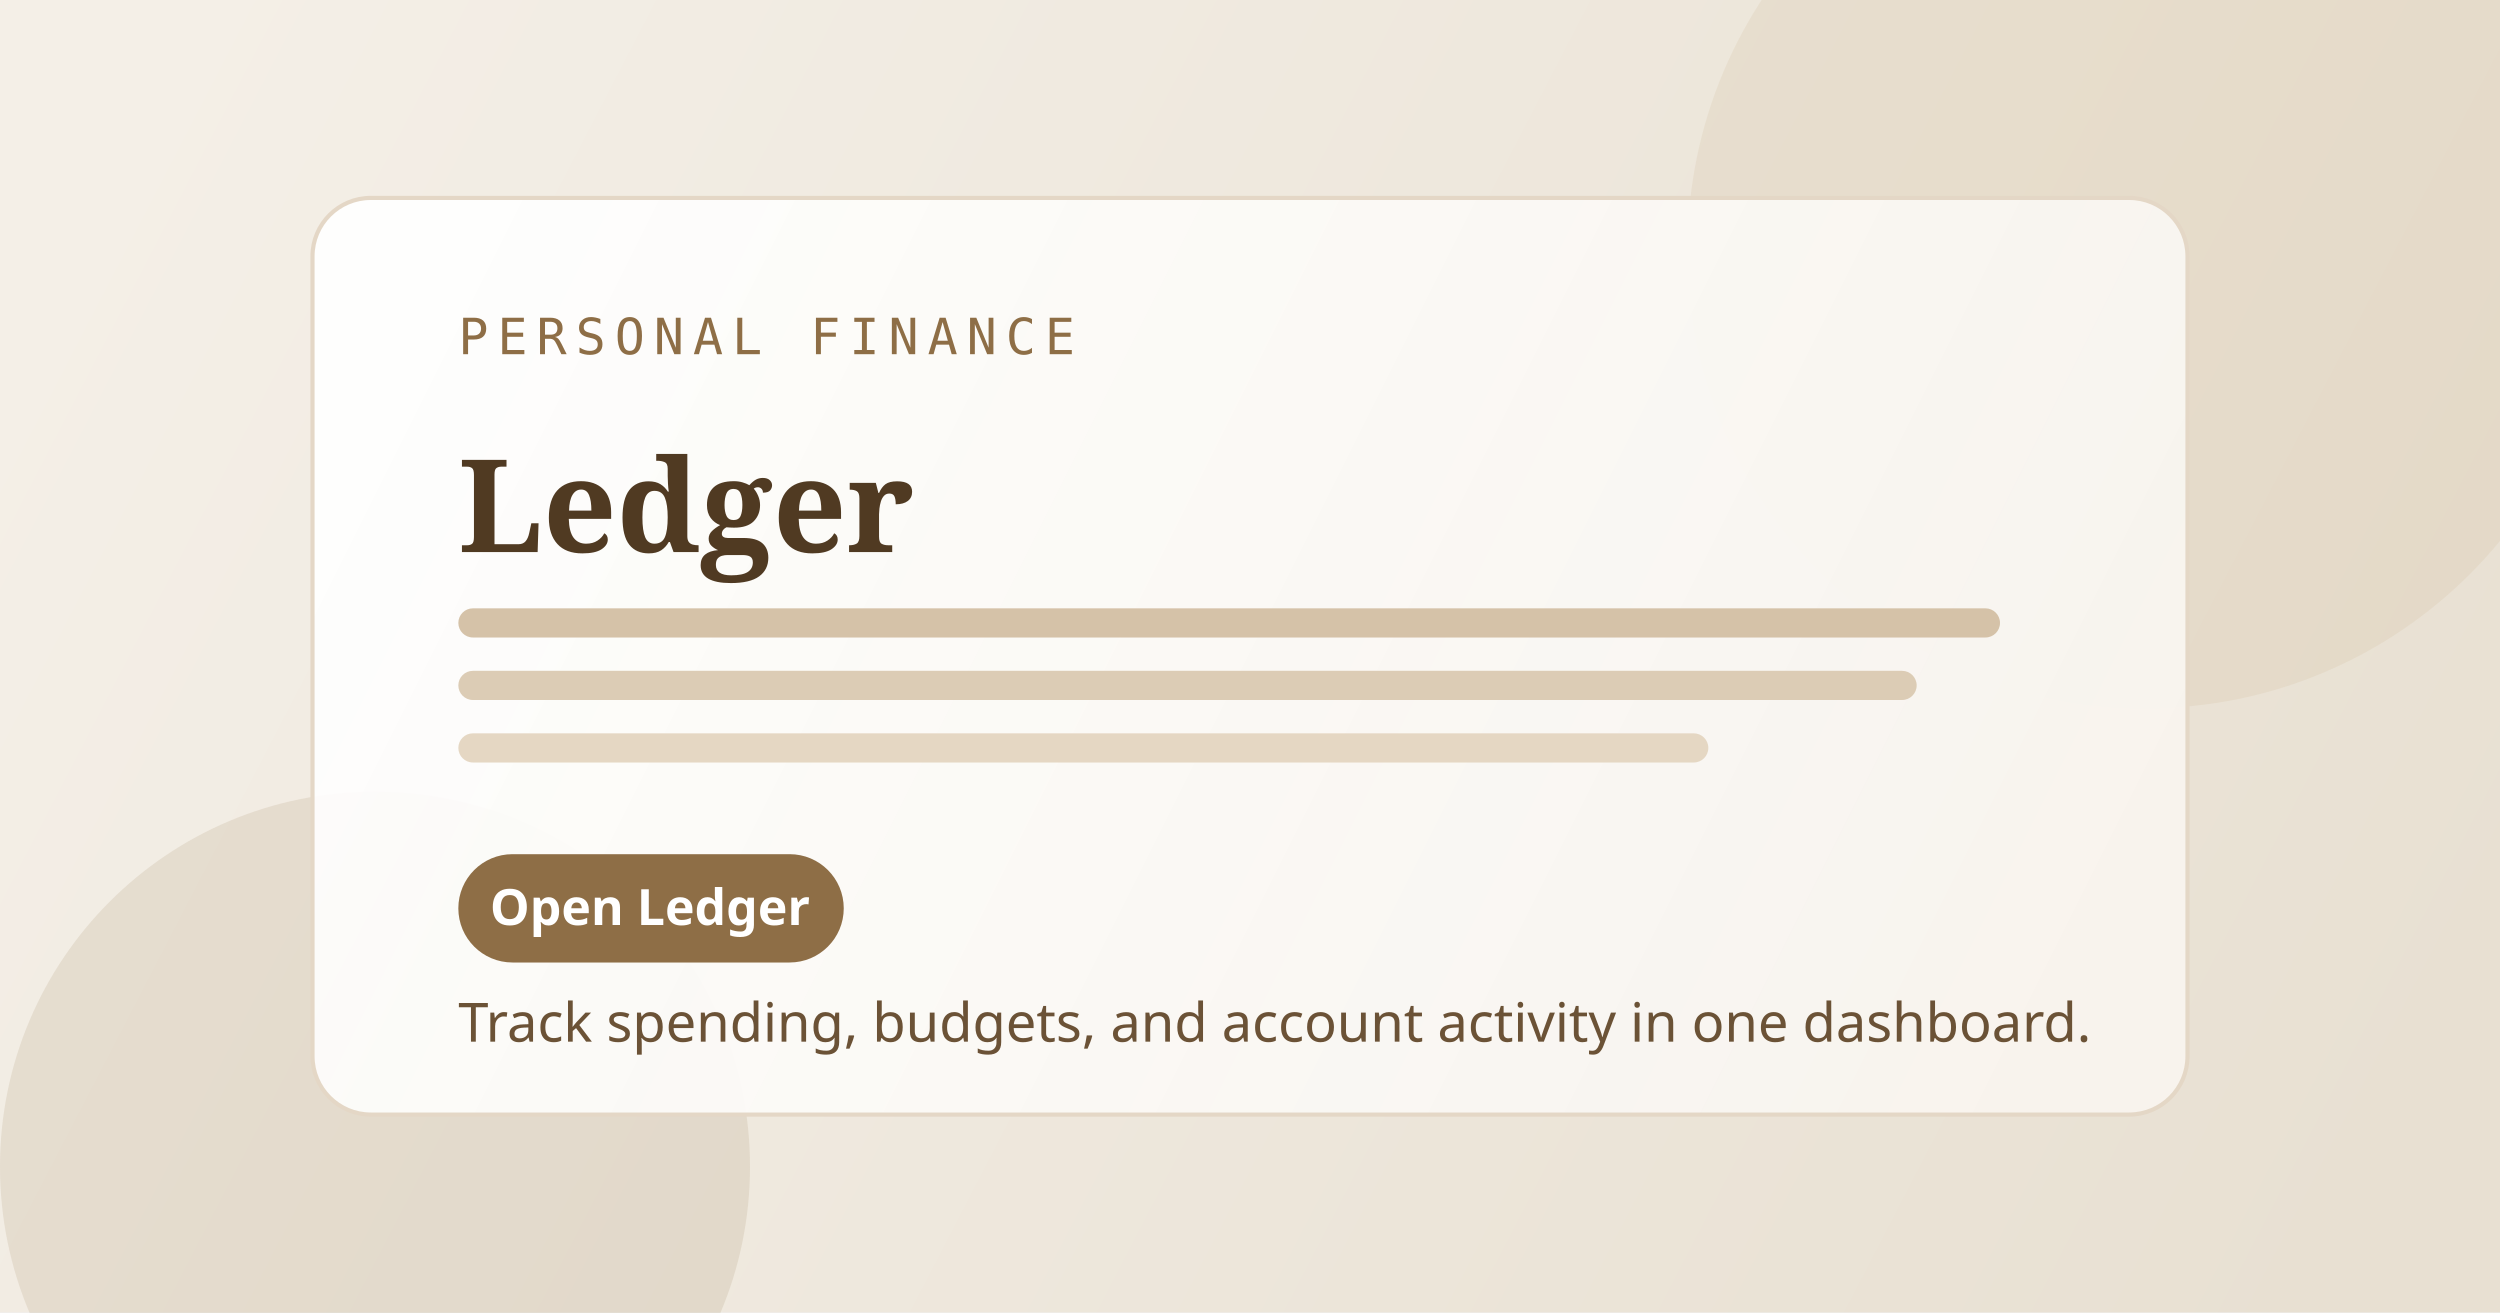
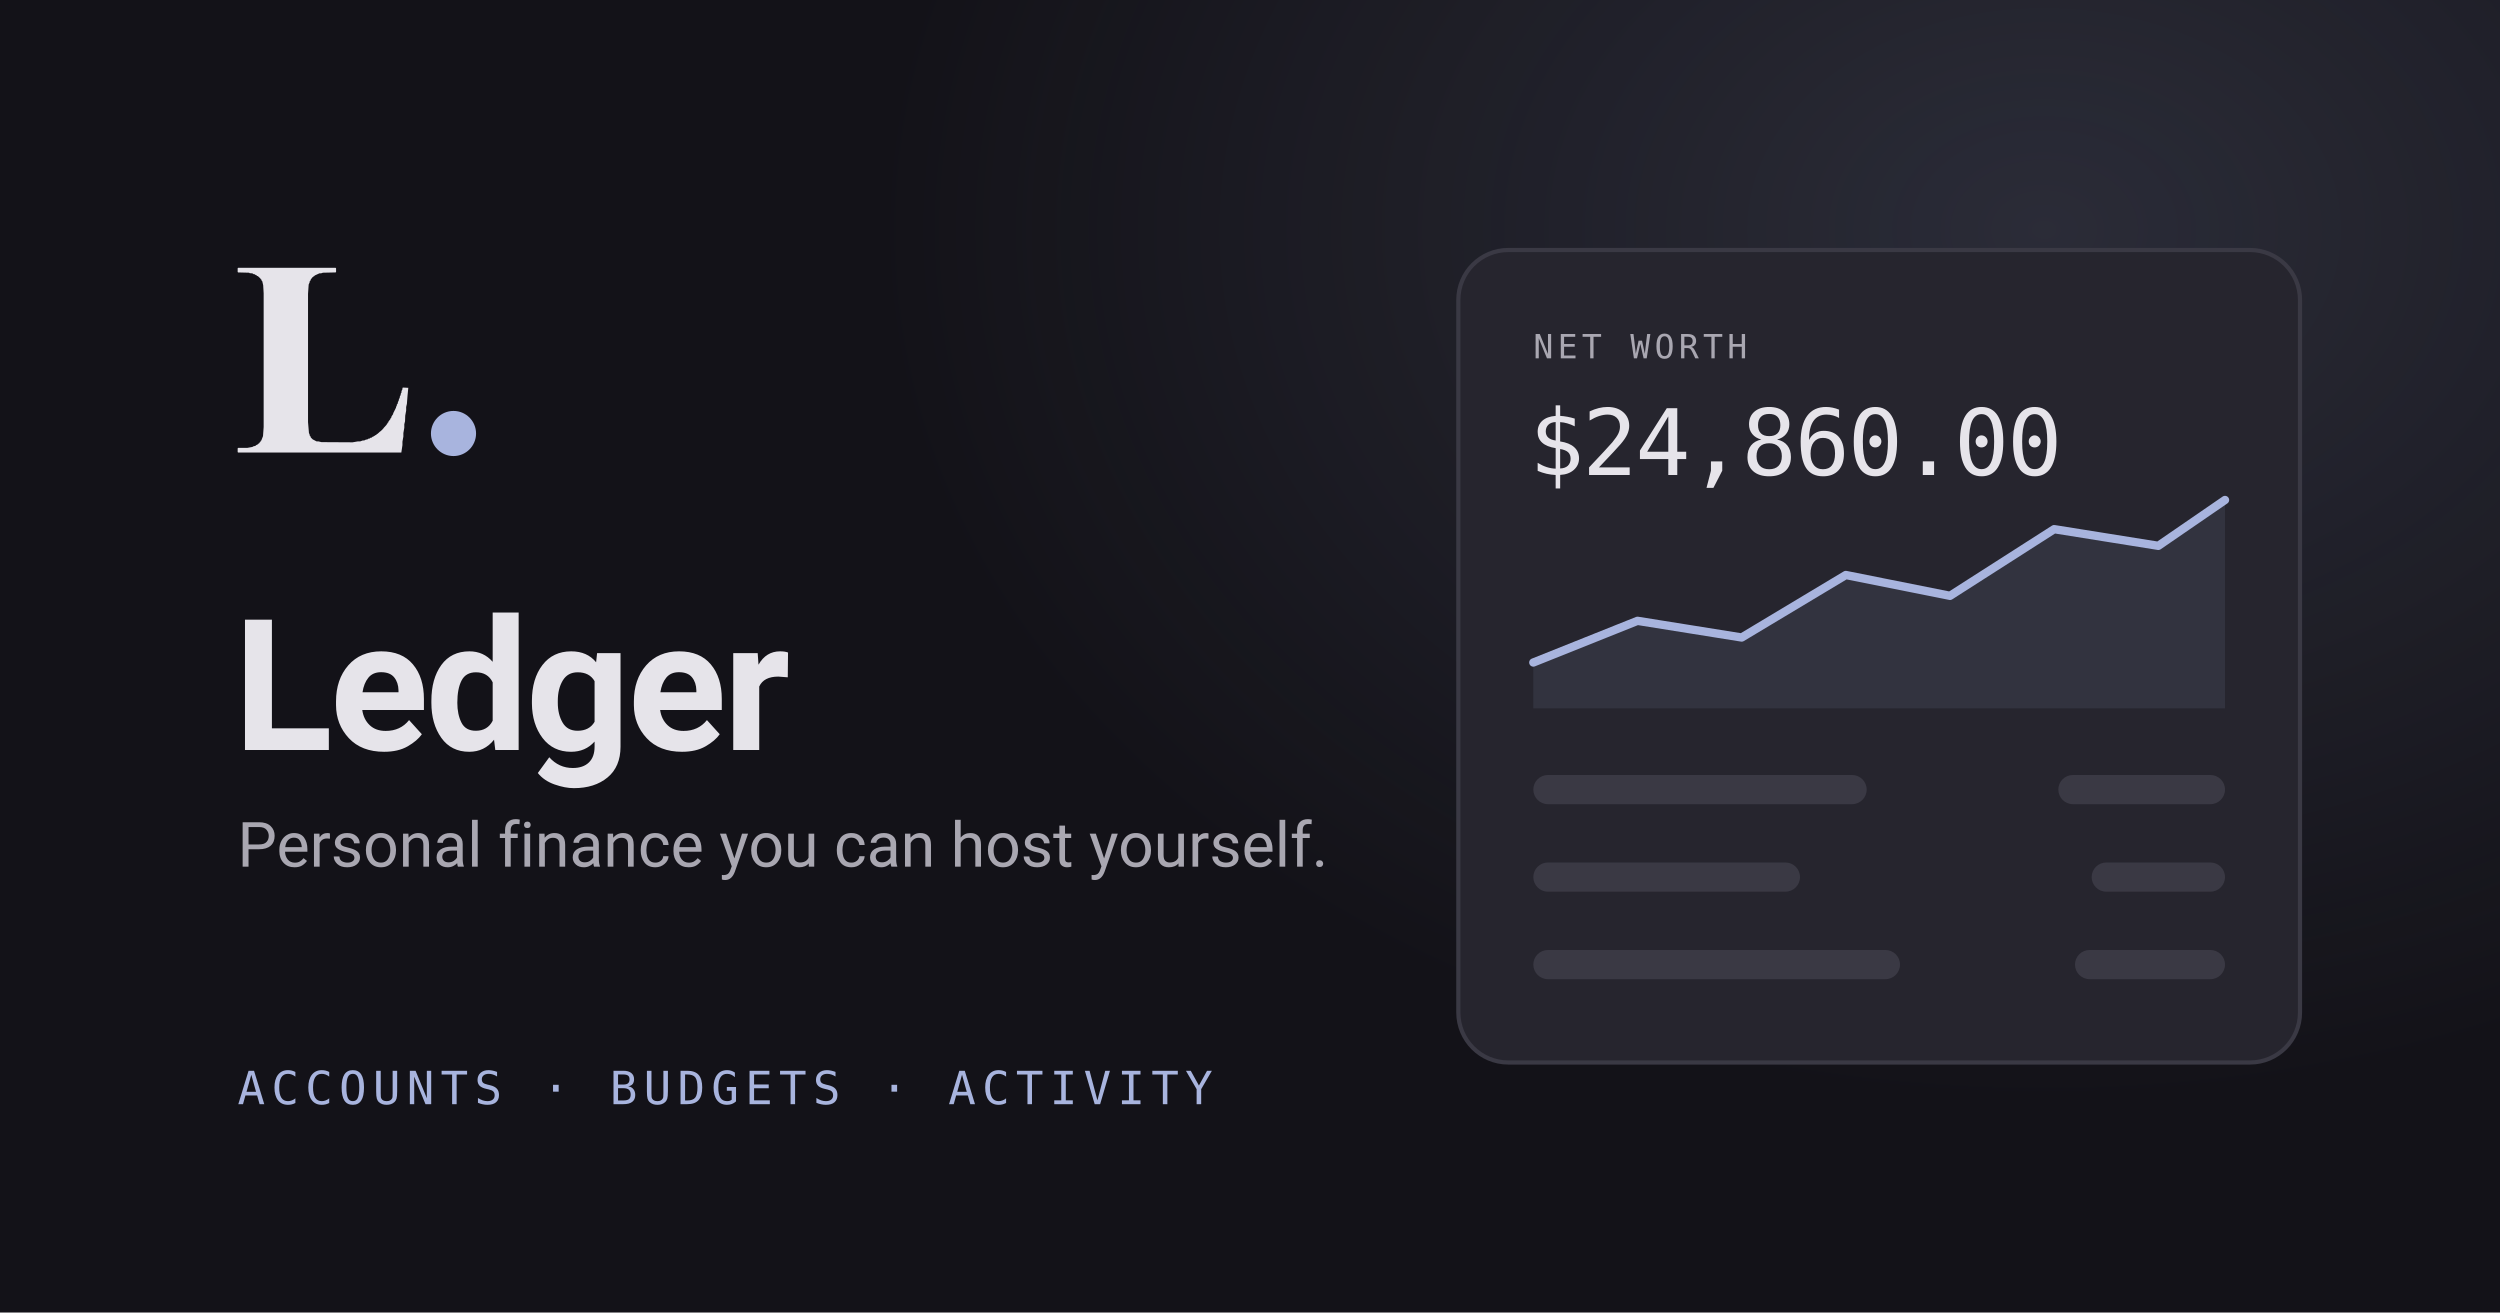
<svg xmlns="http://www.w3.org/2000/svg" width="1200" height="630" viewBox="0 0 1200 630" fill="none">
  <defs>
-     <linearGradient id="bg" x1="70" y1="40" x2="1130" y2="590" gradientUnits="userSpaceOnUse">
-       <stop stop-color="#F4EFE7" />
-       <stop offset="1" stop-color="#E8E0D2" />
-     </linearGradient>
-     <linearGradient id="card" x1="180" y1="120" x2="980" y2="520" gradientUnits="userSpaceOnUse">
-       <stop stop-color="#FFFFFF" stop-opacity="0.92" />
-       <stop offset="1" stop-color="#F8F4EE" stop-opacity="0.98" />
-     </linearGradient>
+     <radialGradient id="glow" cx="0" cy="0" r="1" gradientUnits="userSpaceOnUse" gradientTransform="translate(980 110) rotate(90) scale(420 560)">
+       <stop stop-color="#A8B4DE" stop-opacity="0.16" />
+       <stop offset="1" stop-color="#A8B4DE" stop-opacity="0" />
+     </radialGradient>
  </defs>
-   <rect width="1200" height="630" fill="url(#bg)" />
-   <circle cx="1030" cy="120" r="220" fill="#C7A77A" fill-opacity="0.14" />
-   <circle cx="180" cy="560" r="180" fill="#9C8158" fill-opacity="0.15" />
-   <rect x="150" y="95" width="900" height="440" rx="28" fill="url(#card)" stroke="#E4D7C6" stroke-width="2" />
-   <rect x="220" y="292" width="740" height="14" rx="7" fill="#D5C2A8" />
-   <rect x="220" y="322" width="700" height="14" rx="7" fill="#DCCCB5" />
-   <rect x="220" y="352" width="600" height="14" rx="7" fill="#E5D7C3" />
-   <rect x="220" y="410" width="185" height="52" rx="26" fill="#8E6E46" />
-   <text x="312" y="444" text-anchor="middle" fill="#FFFFFF" font-family="Outfit, sans-serif" font-size="24" font-weight="600">Open Ledger</text>
-   <text x="220" y="170" fill="#8E6E46" font-family="DM Mono, monospace" font-size="24" letter-spacing="0.18em">PERSONAL FINANCE</text>
-   <text x="220" y="265" fill="#503A22" font-family="Playfair Display, serif" font-size="62" font-weight="600">Ledger</text>
-   <text x="220" y="500" fill="#6B5236" font-family="Outfit, sans-serif" font-size="26">Track spending, budgets, and account activity in one dashboard.</text>
+   <rect width="1200" height="630" fill="#131218" />
+   <rect width="1200" height="630" fill="url(#glow)" />
+   <g transform="translate(84 92) scale(0.4456)">
+     <path fill="#E6E4EA" d="M68 82L173 82L173.5 82.5L173.5 86.5L173 87L159.3 87.3L157.3 88L155.5 88L150.5 90.3L150 91L149 91.3L149 91.8L148.3 92L146.3 94.5L145.8 96L145 96.8L145 97.8L144 100L143.3 110L143.3 248.3L144.3 260L145 261.5L145 262.5L145.8 263.3L146.3 264.8L148.3 266.8L152.5 269L154.5 269L157.8 269.8L191.3 270L197 269L199.5 269L202.3 268L203.8 268L205.8 267L207 267L208.5 266L209.5 266L210.8 265L211.8 265L212.8 264L213.5 264L214.5 263L215.3 263L215.8 262.3L216.8 262L217.5 261L218 261L221.3 258L221.8 258L222 257.3L222.8 257L224.3 255L224.8 255L224.8 254.5L228 251L228.3 250L228.8 250L229 249L229.8 248.5L230 247.5L232 245L232 244.3L232.8 243.8L233.3 242L235 239.5L235 238.8L238 232.8L238.3 231.3L238.8 231L239 229.3L239.8 228.5L240.3 226L240.8 225.8L241.3 223.3L242 222.3L242.3 220.3L243 219.3L243.3 217.3L244 216.3L244 214.8L245 212.8L245 211.5L245.5 211L251.3 211.3L250.5 219.5L249.8 228.5L249 232L249 235.8L248 241.3L247.8 247.3L247 250.5L247 254.3L246 260L246 263.8L245 269.3L245 273L243.8 281L68 281L67.5 280.5L67.5 276.5L68 276L77.8 276L83.3 275L84.5 274.3L86.8 273.8L87 273.3L89.5 272L90.3 271L90.8 271L91 270.3L92 269.5L92.3 268.5L93 268L94.8 263.3L95.5 253.5L95.5 109.5L95 100.8L94 96.5L93.3 95.8L92.8 94.3L92.3 94.3L92 93.5L89.3 91L88.3 90.8L87.8 90L86.8 89.8L86 89L85 89L83.3 88L80.5 87.8L79.8 87.3L68 87L67.5 86.5L67.5 82.5Z" />
+     <circle cx="300" cy="260.5" r="24.3" fill="#A8B4DE" />
+   </g>
+   <text x="112" y="360" fill="#E6E4EA" font-family="Roboto, 'Helvetica Neue', Arial, sans-serif" font-size="88" font-weight="700" letter-spacing="-1.5">Ledger</text>
+   <text x="114" y="416" fill="#A9A7B1" font-family="Roboto, 'Helvetica Neue', Arial, sans-serif" font-size="30">Personal finance you can host yourself.</text>
+   <text x="114" y="530" fill="#A8B4DE" font-family="'DM Mono', 'Fira Mono', Menlo, monospace" font-size="22" letter-spacing="3">ACCOUNTS · BUDGETS · ACTIVITY</text>
+   <rect x="700" y="120" width="404" height="390" rx="24" fill="#26252E" stroke="#3A3944" stroke-width="2" />
+   <text x="736" y="172" fill="#A9A7B1" font-family="'DM Mono', 'Fira Mono', Menlo, monospace" font-size="16" letter-spacing="2">NET WORTH</text>
+   <text x="734" y="228" fill="#E6E4EA" font-family="'DM Mono', 'Fira Mono', Menlo, monospace" font-size="44" letter-spacing="-1">$24,860.00</text>
+   <path d="M736 318 L786 298 L836 306 L886 276 L936 286 L986 254 L1036 262 L1068 240" stroke="#A8B4DE" stroke-width="4" stroke-linecap="round" stroke-linejoin="round" />
+   <path d="M736 318 L786 298 L836 306 L886 276 L936 286 L986 254 L1036 262 L1068 240 L1068 340 L736 340 Z" fill="#A8B4DE" fill-opacity="0.10" />
+   <rect x="736" y="372" width="160" height="14" rx="7" fill="#3A3944" />
+   <rect x="988" y="372" width="80" height="14" rx="7" fill="#3A3944" />
+   <rect x="736" y="414" width="128" height="14" rx="7" fill="#3A3944" />
+   <rect x="1004" y="414" width="64" height="14" rx="7" fill="#3A3944" />
+   <rect x="736" y="456" width="176" height="14" rx="7" fill="#3A3944" />
+   <rect x="996" y="456" width="72" height="14" rx="7" fill="#3A3944" />
</svg>
